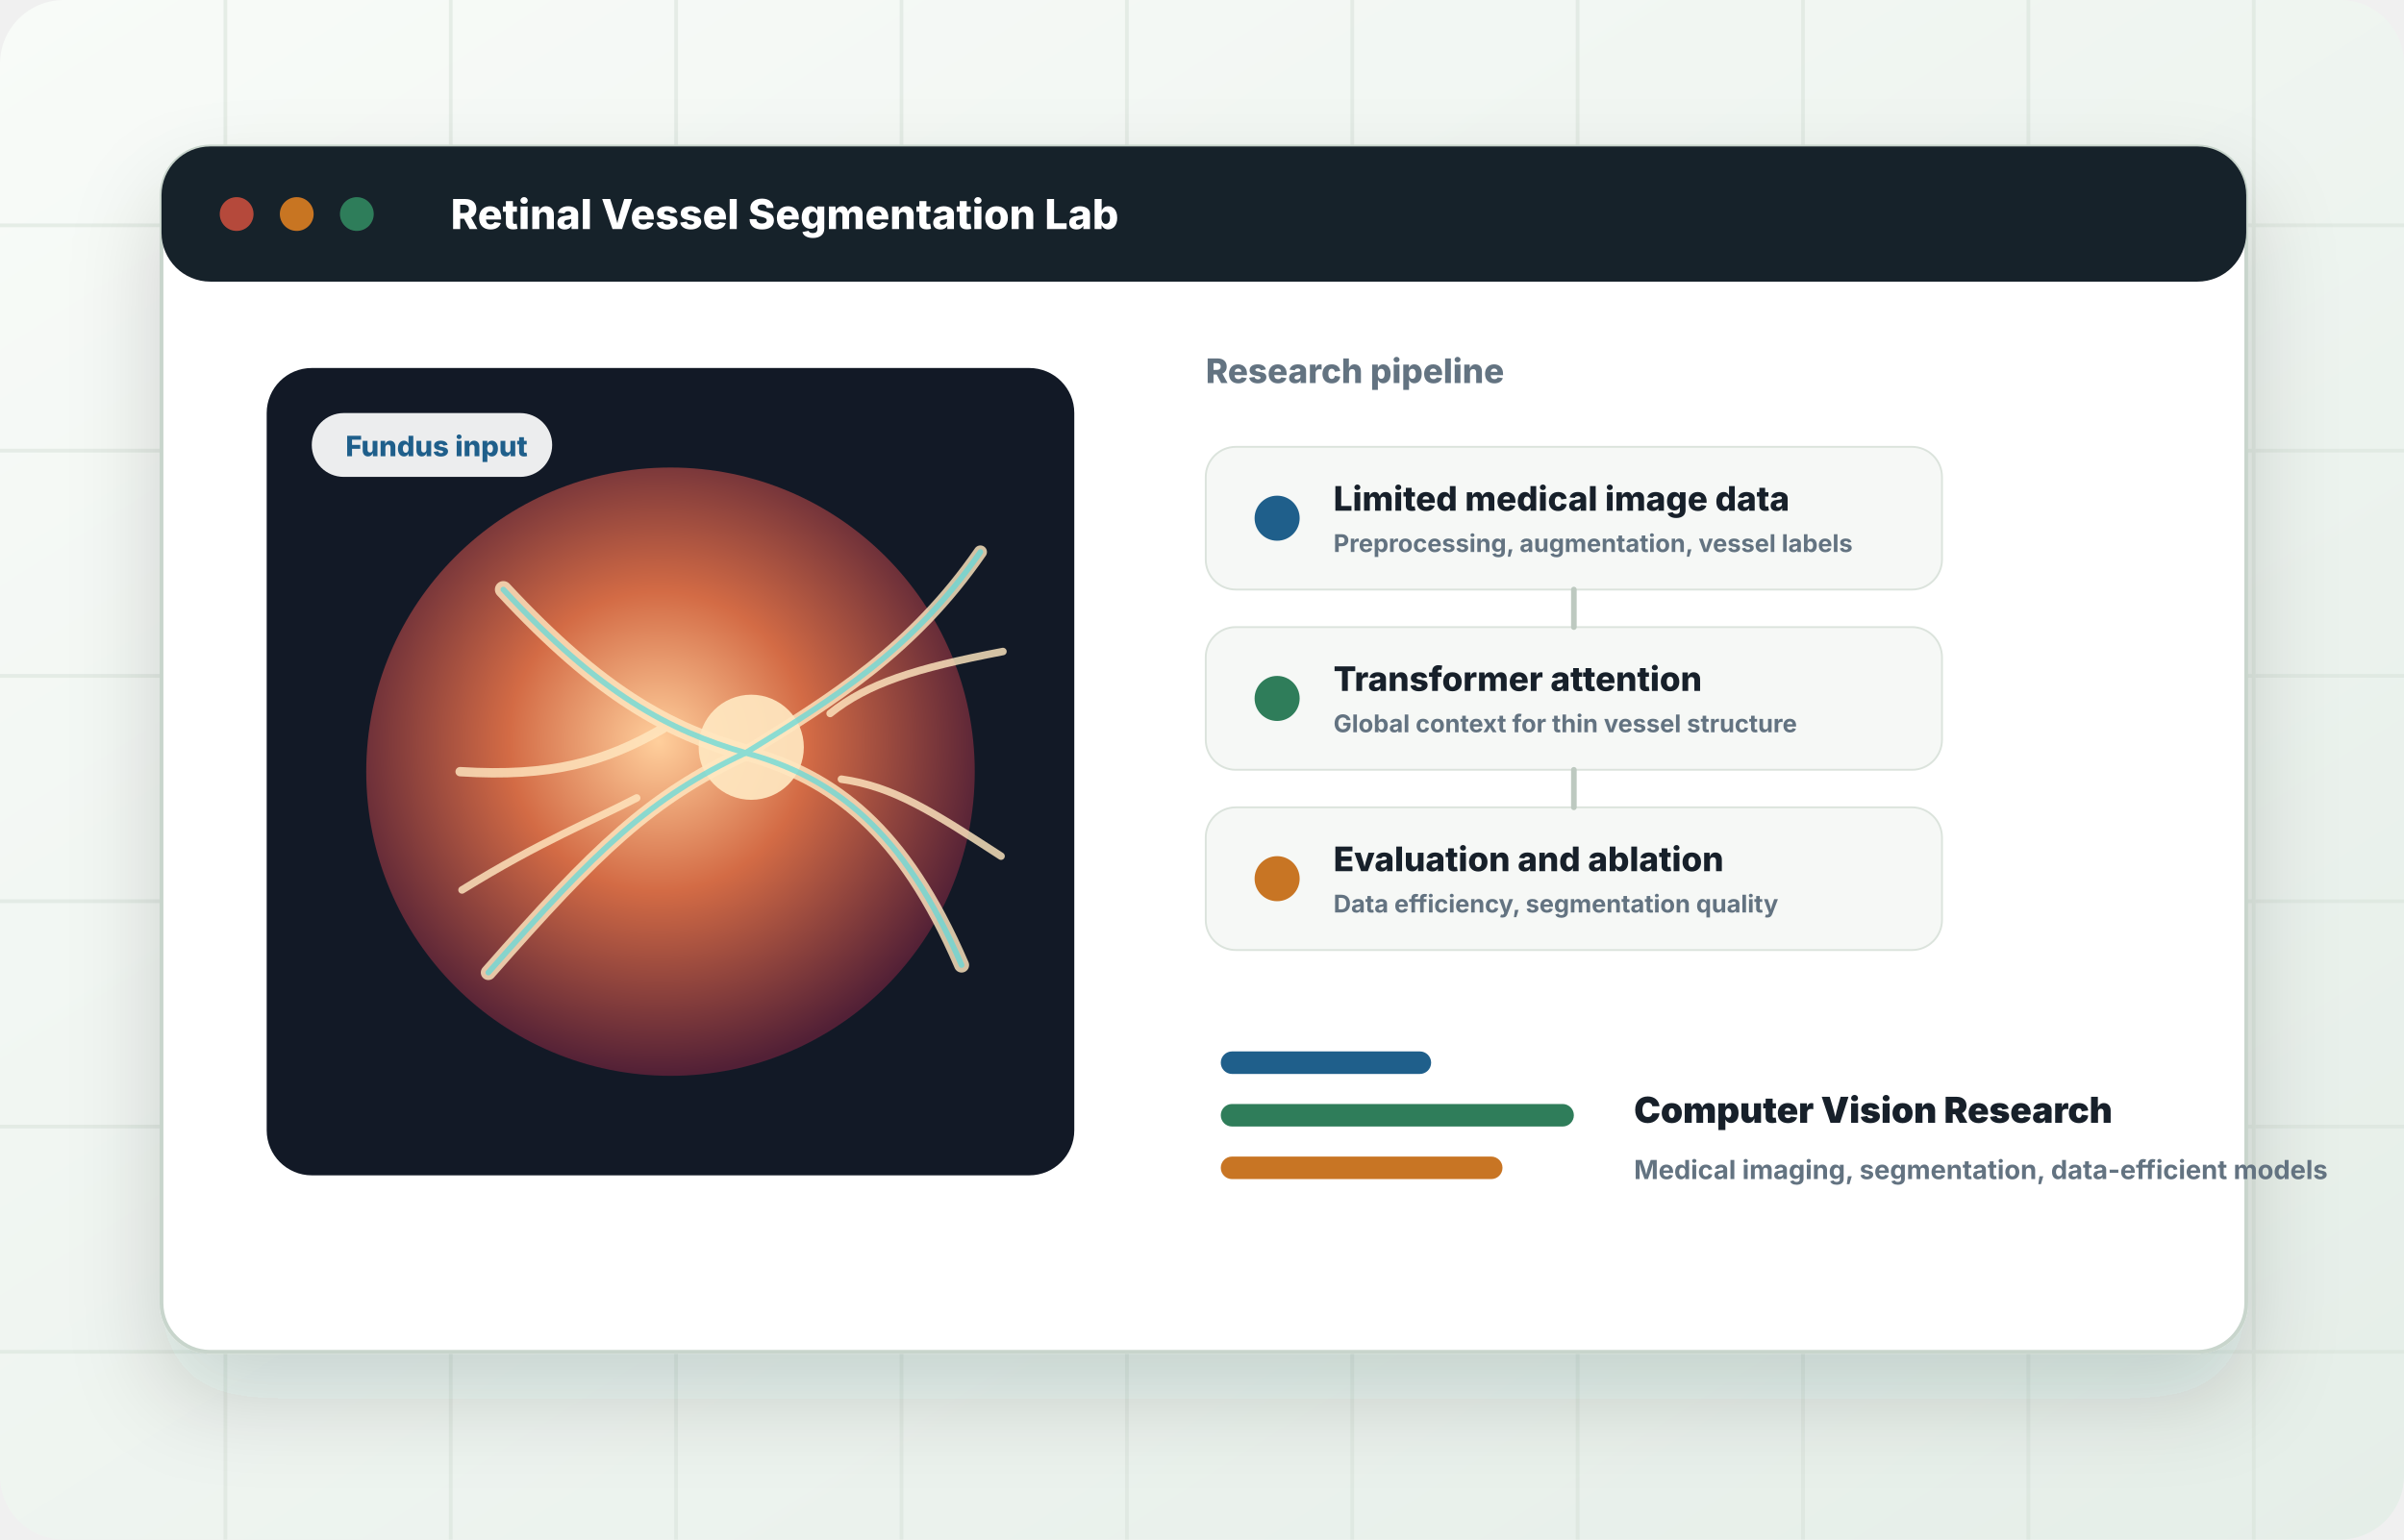
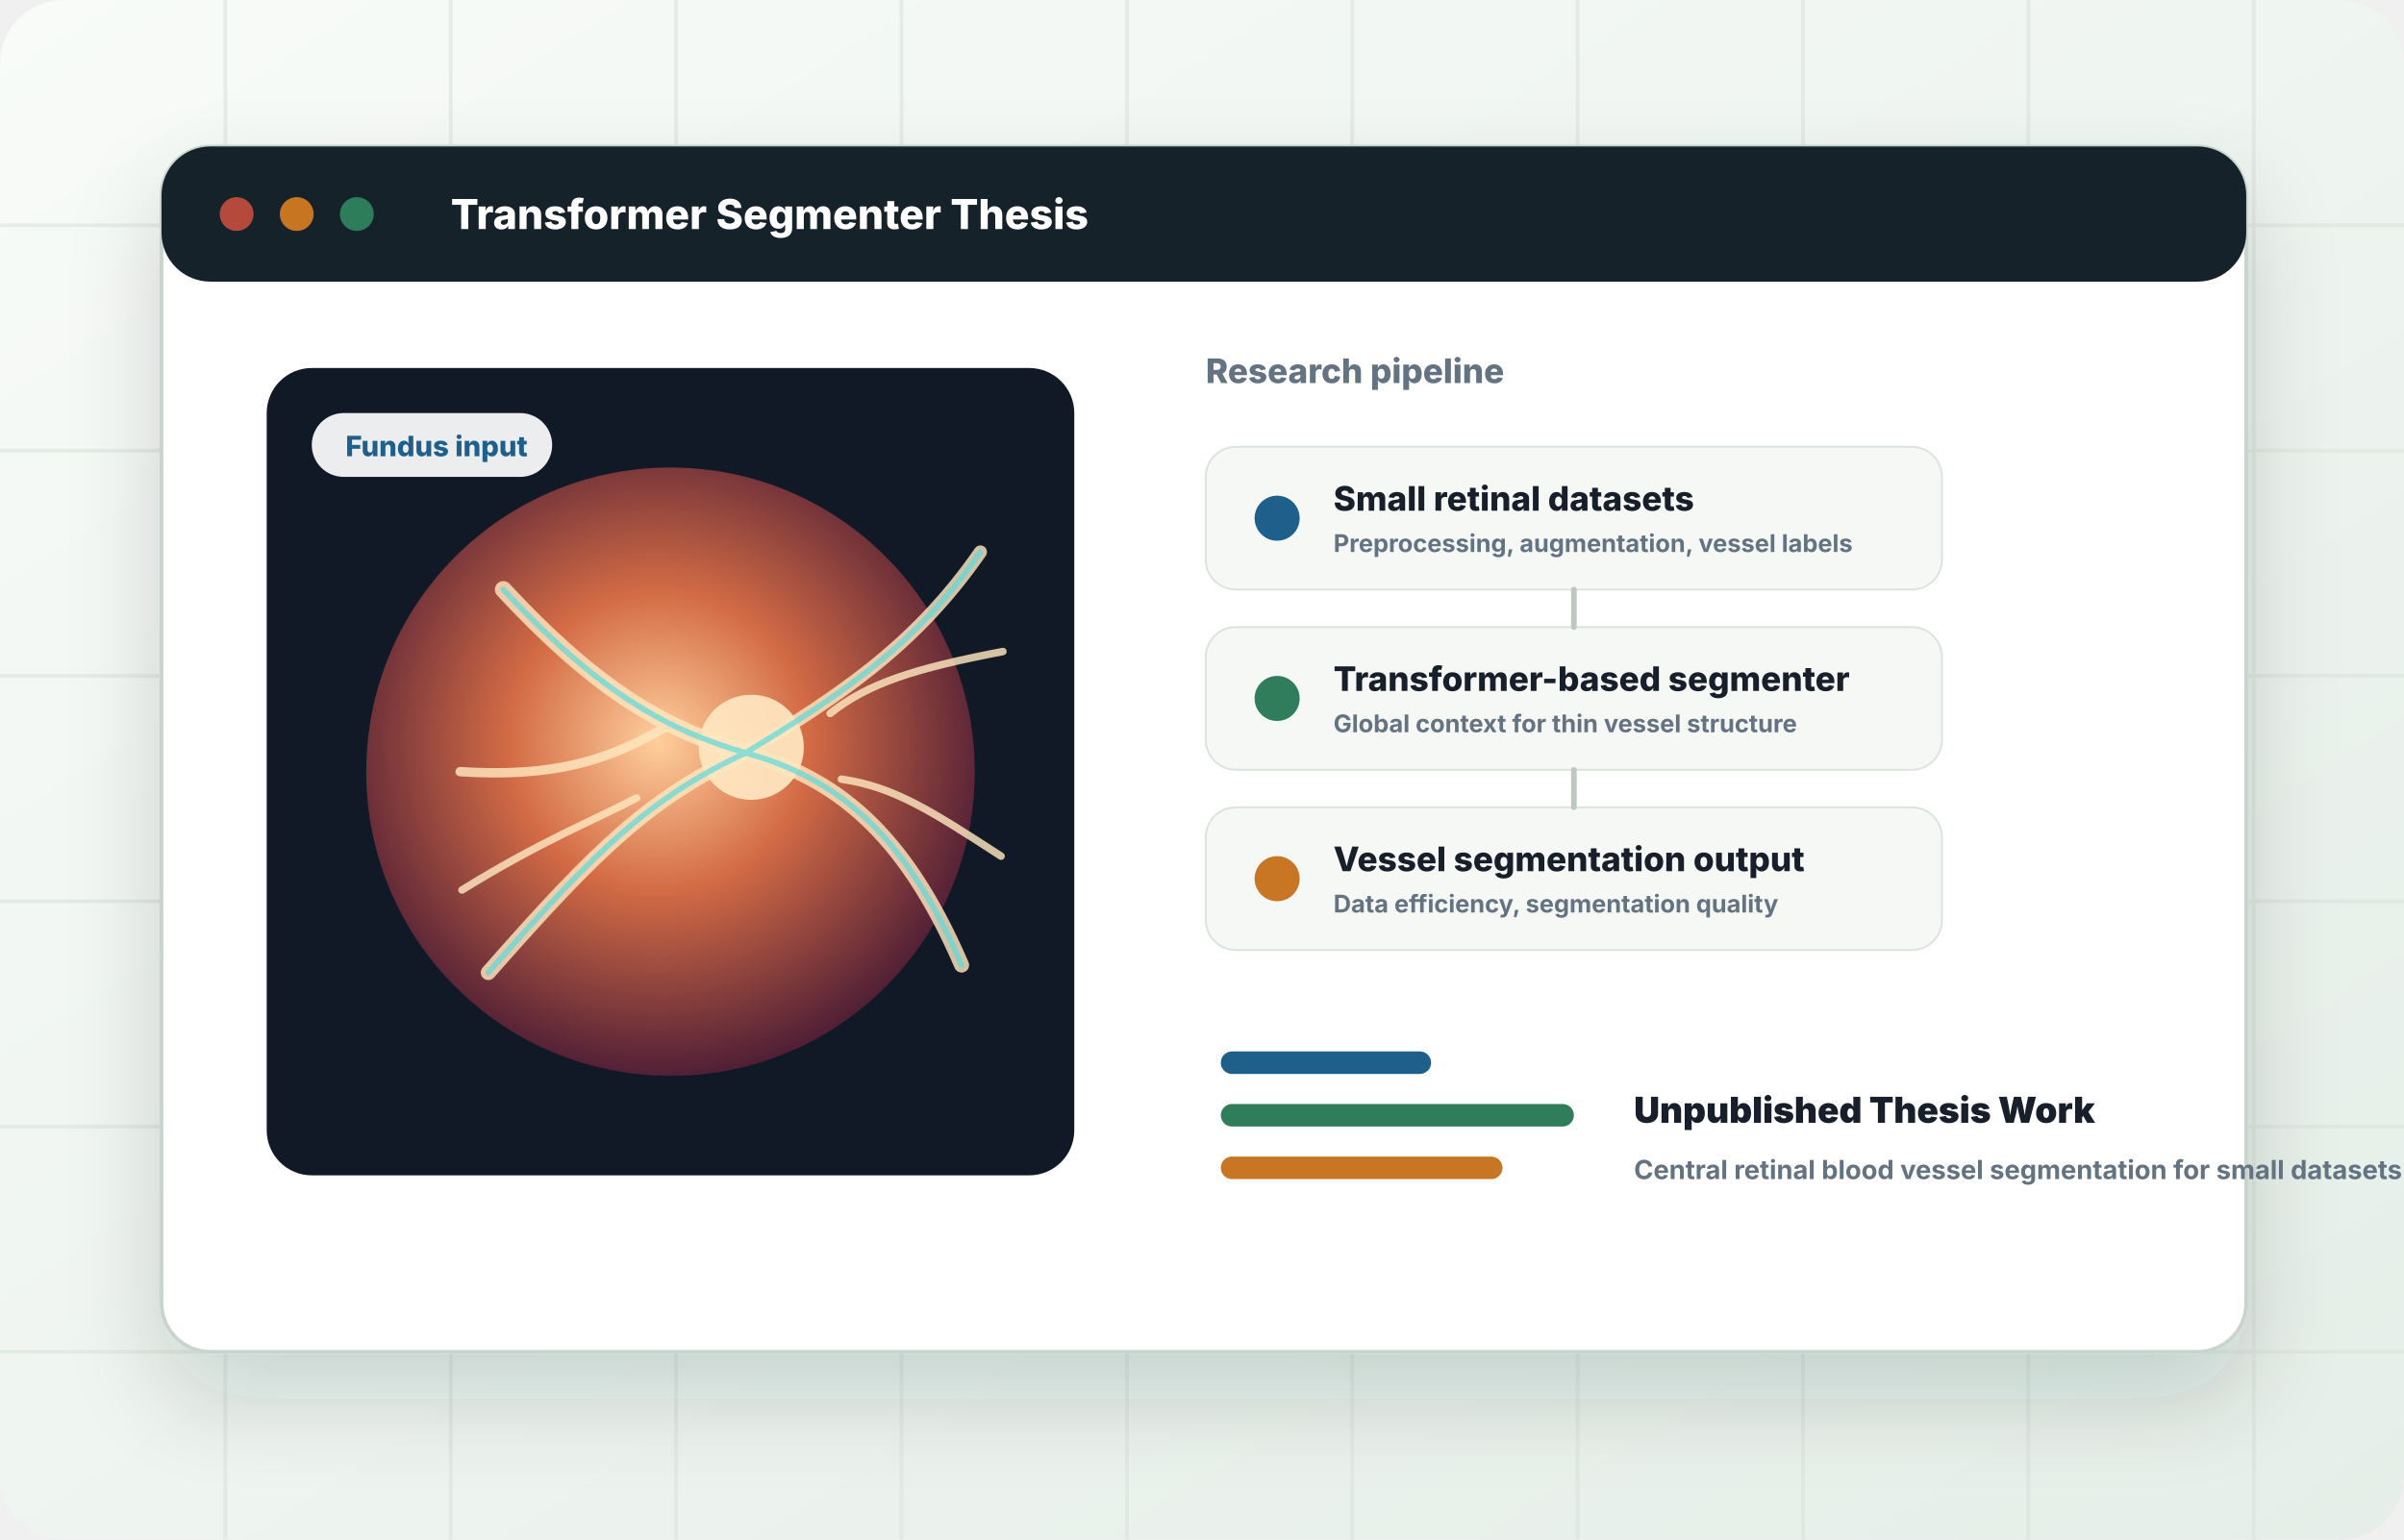
<svg xmlns="http://www.w3.org/2000/svg" width="1280" height="820" viewBox="0 0 1280 820" role="img" aria-labelledby="title desc">
  <defs>
    <linearGradient id="bg" x1="0" y1="0" x2="1" y2="1">
      <stop offset="0" stop-color="#f8fbf8" />
      <stop offset="1" stop-color="#e5eee8" />
    </linearGradient>
    <radialGradient id="retina" cx="48%" cy="45%" r="55%">
      <stop offset="0" stop-color="#ffcf9c" />
      <stop offset="0.45" stop-color="#d36b45" />
      <stop offset="1" stop-color="#522036" />
    </radialGradient>
    <filter id="softShadow" x="-20%" y="-20%" width="140%" height="140%">
      <feDropShadow dx="0" dy="24" stdDeviation="24" flood-color="#17202a" flood-opacity="0.16" />
    </filter>
  </defs>
  <rect width="1280" height="820" rx="34" fill="url(#bg)" />
  <g opacity="0.56" stroke="#d7e2da" stroke-width="2">
    <path d="M0 120h1280M0 240h1280M0 360h1280M0 480h1280M0 600h1280M0 720h1280" />
    <path d="M120 0v820M240 0v820M360 0v820M480 0v820M600 0v820M720 0v820M840 0v820M960 0v820M1080 0v820M1200 0v820" />
  </g>
  <g filter="url(#softShadow)">
    <rect x="86" y="78" width="1110" height="642" rx="26" fill="#ffffff" stroke="#c8d5cc" stroke-width="2" />
    <rect x="86" y="78" width="1110" height="72" rx="26" fill="#17202a" />
    <circle cx="126" cy="114" r="9" fill="#b54a3a" />
    <circle cx="158" cy="114" r="9" fill="#c87524" />
    <circle cx="190" cy="114" r="9" fill="#2f7d5a" />
-     <text x="240" y="122" font-family="Inter, Arial, sans-serif" font-size="22" font-weight="800" fill="#ffffff">Retinal Vessel Segmentation Lab</text>
+     <text x="240" y="122" font-family="Inter, Arial, sans-serif" font-size="22" font-weight="800" fill="#ffffff">Transformer Segmenter Thesis</text>
  </g>
  <g transform="translate(142 196)">
    <rect width="430" height="430" rx="24" fill="#121926" />
    <circle cx="215" cy="215" r="162" fill="url(#retina)" />
    <circle cx="258" cy="202" r="28" fill="#ffe7c0" opacity="0.92" />
    <g fill="none" stroke="#ffe7c0" stroke-linecap="round" opacity="0.82">
      <path d="M255 205C214 193 178 174 126 118" stroke-width="9" />
      <path d="M255 205C204 229 176 256 118 322" stroke-width="8" />
      <path d="M255 205C302 218 339 246 370 318" stroke-width="8" />
      <path d="M255 205C302 176 344 150 380 98" stroke-width="7" />
      <path d="M211 192C180 210 151 218 103 215" stroke-width="5" />
      <path d="M197 229C174 241 146 252 104 278" stroke-width="4" />
      <path d="M306 219C334 223 354 236 391 260" stroke-width="4" />
      <path d="M300 184C320 168 345 160 392 151" stroke-width="4" />
    </g>
    <g fill="none" stroke="#5fd8da" stroke-linecap="round" opacity="0.72">
      <path d="M255 205C214 193 178 174 126 118" stroke-width="3" />
      <path d="M255 205C204 229 176 256 118 322" stroke-width="3" />
      <path d="M255 205C302 218 339 246 370 318" stroke-width="3" />
      <path d="M255 205C302 176 344 150 380 98" stroke-width="3" />
    </g>
    <rect x="24" y="24" width="128" height="34" rx="17" fill="#ffffff" opacity="0.92" />
    <text x="42" y="47" font-family="Inter, Arial, sans-serif" font-size="15" font-weight="800" fill="#1f5f8b">Fundus input</text>
  </g>
  <g transform="translate(642 204)">
    <text x="0" y="0" font-family="Inter, Arial, sans-serif" font-size="18" font-weight="800" fill="#637381">Research pipeline</text>
    <g transform="translate(0 34)">
      <rect width="392" height="76" rx="16" fill="#f6f8f6" stroke="#dbe3dc" />
      <circle cx="38" cy="38" r="12" fill="#1f5f8b" />
-       <text x="68" y="34" font-family="Inter, Arial, sans-serif" font-size="18" font-weight="800" fill="#17202a">Limited medical image data</text>
+       <text x="68" y="34" font-family="Inter, Arial, sans-serif" font-size="18" font-weight="800" fill="#17202a">Small retinal datasets</text>
      <text x="68" y="56" font-family="Inter, Arial, sans-serif" font-size="13" font-weight="700" fill="#637381">Preprocessing, augmentation, vessel labels</text>
    </g>
    <g transform="translate(0 130)">
      <rect width="392" height="76" rx="16" fill="#f6f8f6" stroke="#dbe3dc" />
      <circle cx="38" cy="38" r="12" fill="#2f7d5a" />
-       <text x="68" y="34" font-family="Inter, Arial, sans-serif" font-size="18" font-weight="800" fill="#17202a">Transformer attention</text>
+       <text x="68" y="34" font-family="Inter, Arial, sans-serif" font-size="18" font-weight="800" fill="#17202a">Transformer-based segmenter</text>
      <text x="68" y="56" font-family="Inter, Arial, sans-serif" font-size="13" font-weight="700" fill="#637381">Global context for thin vessel structure</text>
    </g>
    <g transform="translate(0 226)">
      <rect width="392" height="76" rx="16" fill="#f6f8f6" stroke="#dbe3dc" />
      <circle cx="38" cy="38" r="12" fill="#c87524" />
-       <text x="68" y="34" font-family="Inter, Arial, sans-serif" font-size="18" font-weight="800" fill="#17202a">Evaluation and ablation</text>
+       <text x="68" y="34" font-family="Inter, Arial, sans-serif" font-size="18" font-weight="800" fill="#17202a">Vessel segmentation output</text>
      <text x="68" y="56" font-family="Inter, Arial, sans-serif" font-size="13" font-weight="700" fill="#637381">Data efficiency, segmentation quality</text>
    </g>
    <path d="M196 110v20M196 206v20" stroke="#bdc9c0" stroke-width="3" stroke-linecap="round" />
  </g>
  <g transform="translate(650 560)">
    <rect width="112" height="12" rx="6" fill="#1f5f8b" />
    <rect y="28" width="188" height="12" rx="6" fill="#2f7d5a" />
    <rect y="56" width="150" height="12" rx="6" fill="#c87524" />
-     <text x="220" y="38" font-family="Inter, Arial, sans-serif" font-size="19" font-weight="900" fill="#17202a">Computer Vision Research</text>
-     <text x="220" y="68" font-family="Inter, Arial, sans-serif" font-size="14" font-weight="700" fill="#637381">Medical imaging, segmentation, data-efficient models</text>
+     <text x="220" y="38" font-family="Inter, Arial, sans-serif" font-size="19" font-weight="900" fill="#17202a">Unpublished Thesis Work</text>
+     <text x="220" y="68" font-family="Inter, Arial, sans-serif" font-size="14" font-weight="700" fill="#637381">Central retinal blood vessel segmentation for small datasets</text>
  </g>
</svg>
